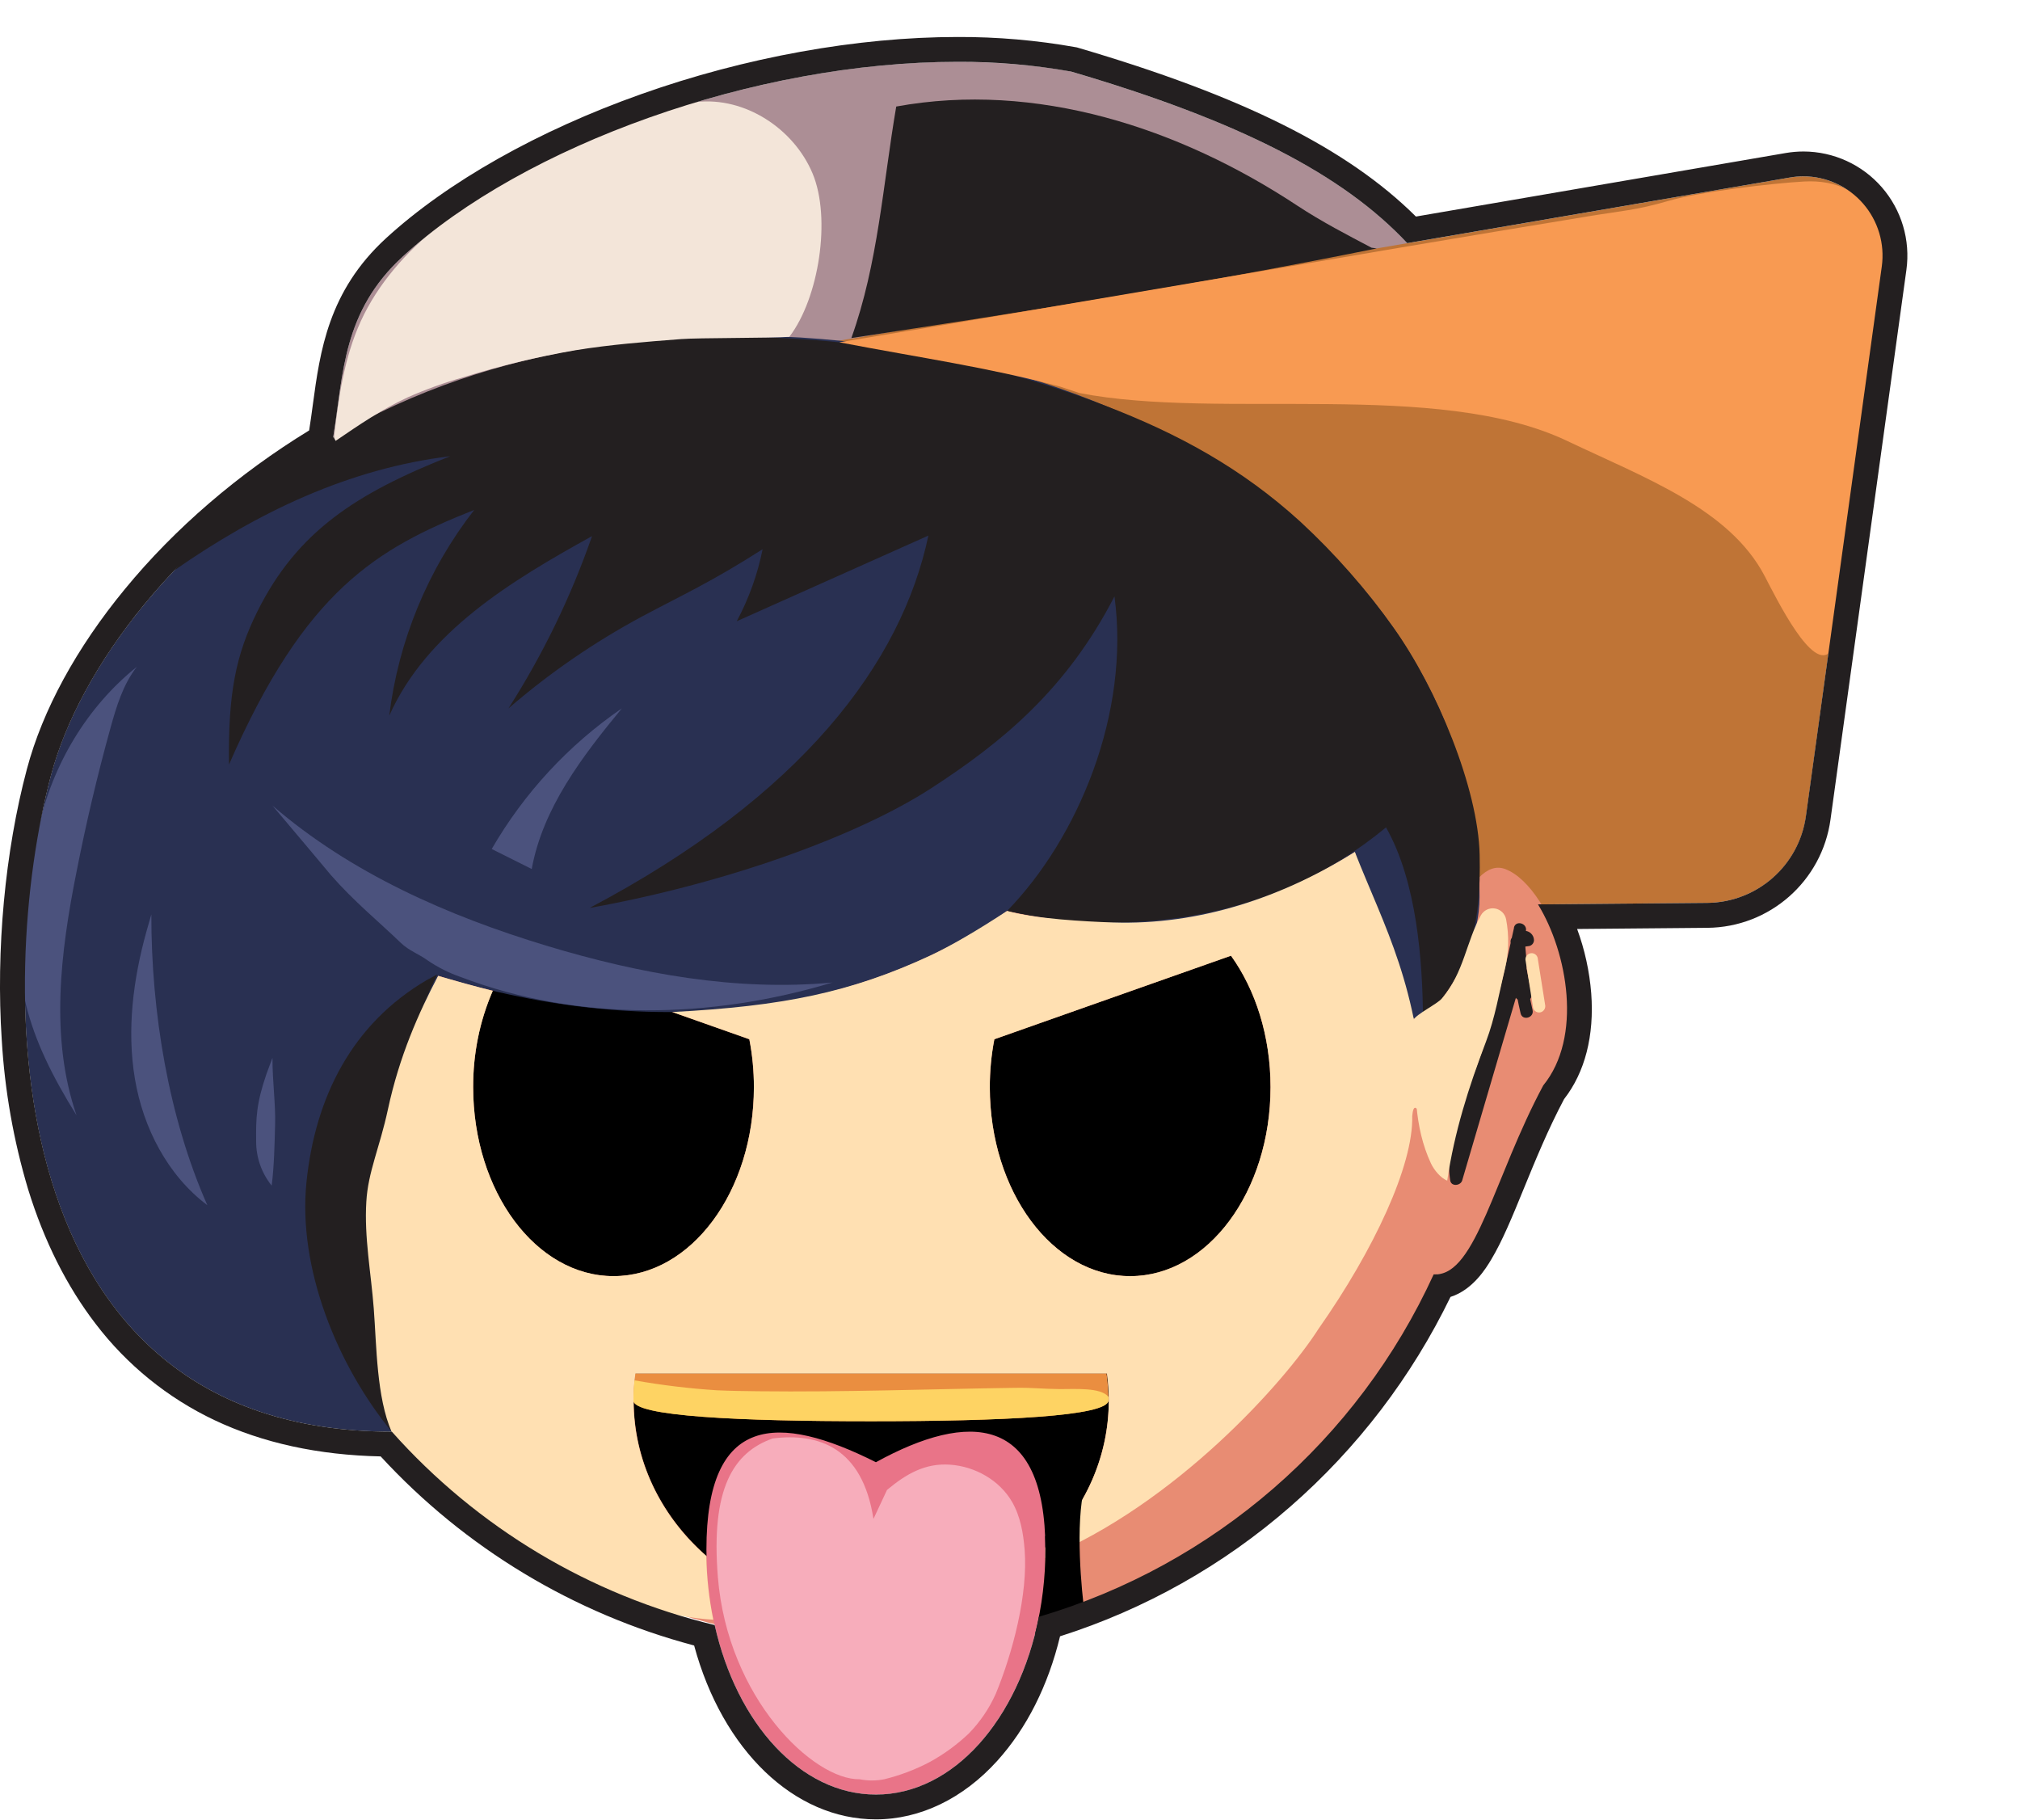
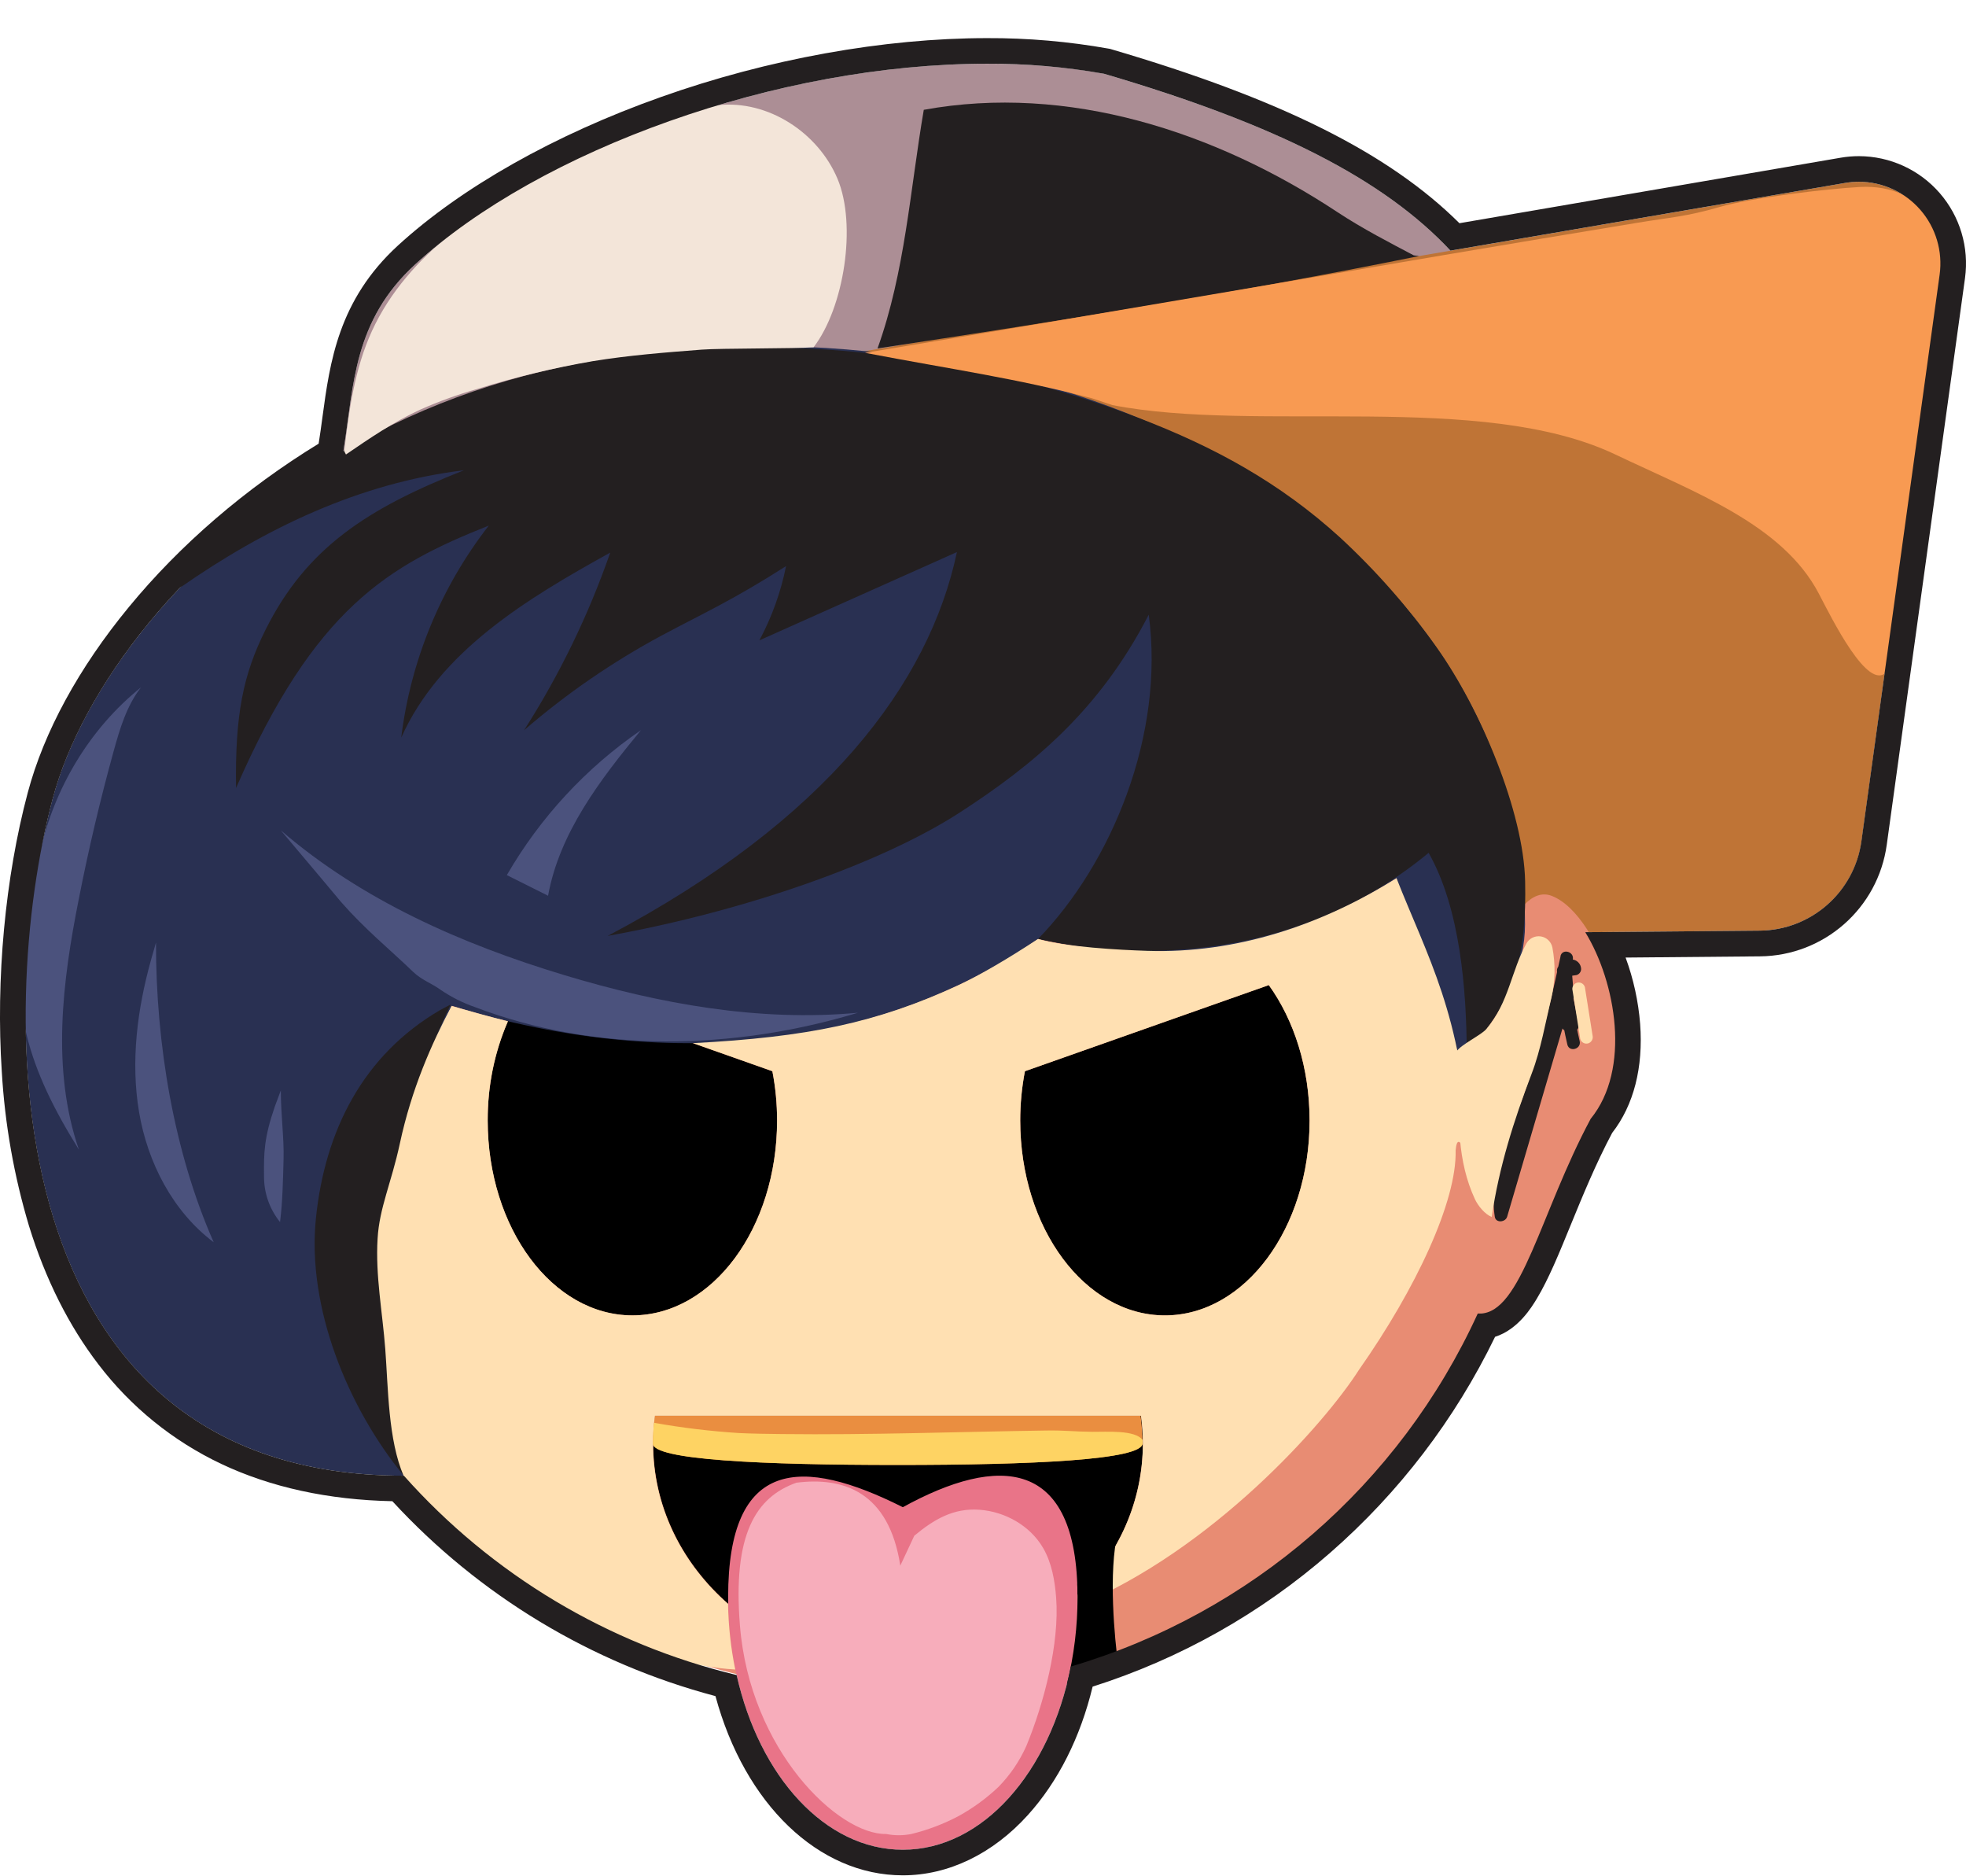
- <svg xmlns="http://www.w3.org/2000/svg" viewBox="0 0 813.38 732.44">
+ <svg xmlns="http://www.w3.org/2000/svg" viewBox="0 0 768.03 732.44">
  <defs>
-     <style>.cls-1{fill:none;}.cls-2{fill:#ac8e95;}.cls-3{fill:#bf7436;}.cls-4{fill:#e88c73;}.cls-5{fill:#e97488;}.cls-6{fill:#ea8e40;}.cls-7{fill:#293052;}.cls-12,.cls-8{fill:#231f20;}.cls-9{clip-path:url(#clip-path);}.cls-10{clip-path:url(#clip-path-2);}.cls-11{clip-path:url(#clip-path-3);}.cls-12{stroke:#231f20;stroke-miterlimit:10;}.cls-13{fill:#ffdeae;}.cls-14{clip-path:url(#clip-path-4);}.cls-15{fill:#ffe0b2;}.cls-16{fill:#4b527d;}.cls-17{fill:#f7adbb;}.cls-18{clip-path:url(#clip-path-5);}.cls-19{fill:#f3e5d9;}.cls-20{clip-path:url(#clip-path-6);}.cls-21{fill:#f89a52;}.cls-22{fill:#fed363;}</style>
+     <style>.cls-1{fill:none;}.cls-2{fill:#ac8e95;}.cls-3{fill:#bf7436;}.cls-4{fill:#e88c73;}.cls-5{fill:#e97488;}.cls-6{fill:#ea8e40;}.cls-7{fill:#293052;}.cls-12,.cls-8{fill:#231f20;}.cls-9{clip-path:url(#clip-path);}.cls-10{clip-path:url(#clip-path-2);}.cls-11{clip-path:url(#clip-path-3);}.cls-12{stroke:#231f20;stroke-miterlimit:10;}.cls-13{fill:#ffdeae;}.cls-14{clip-path:url(#clip-path-4);}.cls-15{fill:#ffe0b2;}.cls-16{fill:#4b527d;}.cls-17{fill:#f7adbb;}.cls-18{fill:#f3e5d9;}.cls-19{fill:#f89a52;}.cls-20{fill:#fed363;}</style>
    <clipPath id="clip-path" transform="translate(0 14.89)">
      <path class="cls-1" d="M554.4,85.11c-74.26,15-142.94,25.68-211.59,36.09C353.58,91.26,355.53,59.32,360.88,28c56.23-10.25,113.85,8.43,161.55,39.93,9.9,6.53,20.55,12,29.85,16.91" />
    </clipPath>
    <clipPath id="clip-path-2" transform="translate(0 14.89)">
      <path class="cls-1" d="M70.27,214.68c33.53-23.39,70.4-41,111-45.91-37.76,14.93-61.58,30.29-77.59,62.41-8.71,17.48-11.88,33-11.47,61.71,30.72-70.42,59.74-87,98.74-102.5a168.11,168.11,0,0,0-34.21,82.83c15.07-33.82,49.25-54.36,81.65-72.28a330.32,330.32,0,0,1-33.66,69.37,297.91,297.91,0,0,1,53.77-37c16.59-8.86,27.71-13.77,48.58-27.1a105.33,105.33,0,0,1-10.42,29l77.17-34.48c-10.89,51.38-51,104.81-136.43,149.91,54.33-9.76,107.6-28.75,137.67-48.27,28.22-18.32,54.33-39.56,73.69-77.17,6.34,47.11-14.62,97.22-43.23,126.63,47.14,10.47,106.09,4.87,152.57-33.63C570.54,340.1,572.85,372,573,395.84c19.36-19.43,23.38-39.13,22.8-66.55-.57-26.91-17.38-67.21-34.51-91.26a275.66,275.66,0,0,0-37.68-42.9c-23.52-21.44-49.17-35.47-78.9-46.83a418.52,418.52,0,0,0-170.95-27C198.13,125,127.33,152.87,75.44,208Z" />
    </clipPath>
    <clipPath id="clip-path-3" transform="translate(0 14.89)">
      <path class="cls-1" d="M176.06,377.42c-27,55.84-32.29,123.63-18.33,184.05-22-26.78-37.84-65.89-34.33-100.39s18.52-63.89,48.44-81.42Z" />
    </clipPath>
    <clipPath id="clip-path-4" transform="translate(0 14.89)">
      <path class="cls-1" d="M570.7,405.83c-1.43,16.06-1.32,33.07,5.51,47.68,1.24,2.63,3.91,5.87,6.53,6.9,2.89-19.52,8.58-37.52,15.63-56,3.62-9.48,5.32-19.81,7.72-29.67a47.63,47.63,0,0,0,.37-19.51,5.47,5.47,0,0,0-10.15-1.65c-5.91,10.57-6.84,23.08-15.63,33.41-2,2.37-10.07,6.16-11.69,8.81-4,6.49,1.37,16.58,2.87,24" />
-     </clipPath>
-     <clipPath id="clip-path-5" transform="translate(0 14.89)">
-       <path class="cls-1" d="M134.49,161.33c1.78-16,4.1-32.3,10.83-47,6.9-15,18.18-27.76,31.1-38.08s27.48-18.4,42.26-25.82c5.63-2.83,11.31-5.58,17.08-8.12,6.81-3,37.33-15.33,44.72-16.14,19.48-2.13,39.11,10.68,46.7,28.73s2.57,50.27-9.35,65.81c-7.08.55-36.54.36-43.62.91-14.25,1.1-28.53,2.21-42.64,4.51A349.39,349.39,0,0,0,186.5,137a171.3,171.3,0,0,0-22.36,8.08c-10.27,4.73-19.66,11.14-29,17.52" />
-     </clipPath>
-     <clipPath id="clip-path-6" transform="translate(0 14.89)">
-       <path class="cls-1" d="M434.56,143.32c56.87,11.07,144.06-5.57,196.42,19.27,31.54,15,65.42,27.41,79.54,54.34,5.09,9.72,19.37,38.8,26.54,30.5,2.91-3.36,1.6-10.36,2.72-14.66,11-42.47,14.09-90.26,17.66-134,.72-8.81,2.82-17.23-1.29-25-6-11.42-16.8-16.3-29.67-15.59S684.16,62.35,671.79,66c-13,3.79-19.07,4-32.44,6.22C539.28,88.63,438,106.46,337.93,122.91c34.68,6.61,58.74,9.89,88.81,17.8Z" />
    </clipPath>
  </defs>
  <g id="Layer_2" data-name="Layer 2">
    <g id="Layer_3" data-name="Layer 3">
      <path class="cls-2" d="M603.32,160.26c16.26,83-105,153.1-234.51,153.1S120.87,243.74,134.3,160.26c4-24.92,3.73-49.74,27.91-71.9C220.46,35,341.26-2.56,431.29,13.92,551.49,49.2,589.46,89.55,603.32,160.26Z" transform="translate(0 14.89)" />
      <path class="cls-3" d="M757.73,92.37a31.89,31.89,0,0,0-37-35.8l-3.36.58L314.12,126.34l141,224.31,232.35-2.06a40.48,40.48,0,0,0,39.74-34.94Z" transform="translate(0 14.89)" />
      <path class="cls-4" d="M606.18,335c-3.78-1.44-7.31,0-10.62,3.37-25-113.63-126.22-198.68-247.35-198.68C208.34,139.73,95,253.12,95,393S208.34,646.25,348.21,646.25c102.37,0,190.54-60.74,230.47-148.14,16.82,1.27,24.12-38.76,44.12-76C644.27,395.75,625.57,342.45,606.18,335Z" transform="translate(0 14.89)" />
      <g id="Eyes">
        <path d="M400.39,403.49l95.28-33.64c9.86,13.7,15.93,32.35,15.93,52.92,0,42-25.31,76.09-56.52,76.09s-56.52-34.07-56.52-76.09A101.69,101.69,0,0,1,400.39,403.49Z" transform="translate(0 14.89)" />
        <path d="M301.72,403.49l-95.28-33.64c-9.85,13.7-15.93,32.35-15.93,52.92,0,42,25.31,76.09,56.53,76.09s56.52-34.07,56.52-76.09A100.88,100.88,0,0,0,301.72,403.49Z" transform="translate(0 14.89)" />
      </g>
      <path id="openMouth" d="M255.17,548.86c0,48,42.82,86.95,95.65,86.95s95.65-38.93,95.65-86.95a79.7,79.7,0,0,0-.74-10.87H255.91A79.7,79.7,0,0,0,255.17,548.86Z" transform="translate(0 14.89)" />
      <path class="cls-5" d="M420.94,608.89c0,54.49-30.56,98.66-68.24,98.66s-68.25-44.17-68.25-98.66,28.88-54.9,68.25-35.12C390.08,553.2,420.94,554.39,420.94,608.89Z" transform="translate(0 14.89)" />
      <path id="openMouth-2" data-name="openMouth" class="cls-6" d="M255,548.86c0,6.45,42.83,8.41,95.66,8.41s95.65-2,95.65-8.41a81.33,81.33,0,0,0-.74-10.87H255.79A79.7,79.7,0,0,0,255,548.86Z" transform="translate(0 14.89)" />
      <path class="cls-7" d="M20.49,297.31C41.39,218.68,155.72,107,330.74,121.59,490.43,134.89,596,232,595.76,346.17c0,15.92-7.46,33.66-25.12,52.17-12.82-28.49-19.94-52.17-25.09-70.24-46.28,29.26-90.47,34.42-140,23.74-58.69,41.15-141.23,53.4-229.06,26.1-41.53,84.27-25.94,128.76-18.72,183.53C-2.51,561.47-1.57,380.32,20.49,297.31Z" transform="translate(0 14.89)" />
      <path class="cls-8" d="M609.65,358.57c-3,13.62-6,27.25-9.95,40.62q-3,10-6.75,19.63c-2.47,6.27-5.09,12.49-7,18.95-2.15,7.36-3.17,14.94-2,22.56.38,2.58,4.18,2.18,4.82,0l18.8-63.93,5.33-18.13-4.57.6A15.77,15.77,0,0,1,610,385.5c.1,3.21,5.06,3.23,5,0l-.18-9.82-4.91.66,2,10.07,4.82-1.33-1.86-5.95-1-3.2a7,7,0,0,0-1.22-2.94,2.86,2.86,0,0,0-4.53.65,3.79,3.79,0,0,0,.63,4.28,3.36,3.36,0,0,0,4.81-.31c1.22-1.32,1.31-3.17,1.18-4.86-.17-2.1-.38-4.2-.53-6.3,0-.14,0-2,.05-2s-.25.35-.34.33c-.65-.19-1.19-.13-1.24-1.24l1.83-2.41-4.43.62a2.51,2.51,0,0,0-1.84,2.41,161.93,161.93,0,0,0,4.05,28.91c.73,3.13,5.55,1.8,4.82-1.33a154.59,154.59,0,0,1-3.87-27.58l-1.84,2.41,4.44-.62a2.49,2.49,0,0,0,1.84-2.41,3.85,3.85,0,0,0-3.92-3.71,4.49,4.49,0,0,0-4.37,3.47c-.57,2.06-.07,4.42.1,6.51.1,1.13.22,2.26.29,3.39,0,.23,0,.81,0,.89-.1.31-.11.39,0,.23a1.54,1.54,0,0,1,1-.54l1.27.34a1.68,1.68,0,0,1,.67,1.07c0,.19,0,.21,0,.07,0-.7-.31-.19-1,1.51l-1.26.34-.88-.22-1.14-1.5,3.43,11c1,3.09,5.43,1.81,4.82-1.33l-2-10.07c-.54-2.78-5-2.12-4.91.67l.18,9.82h5a21.66,21.66,0,0,0-2.34-9.16c-1-2-4-1.36-4.57.6l-18.8,63.93L583.93,459h4.82c-1.94-13,3.84-25.78,8.51-37.57a292.37,292.37,0,0,0,12-38.81c1.83-7.55,3.5-15.13,5.16-22.72.69-3.14-4.13-4.48-4.82-1.33Z" transform="translate(0 14.89)" />
      <g class="cls-9">
        <rect class="cls-8" x="329.55" width="249.23" height="185.14" />
      </g>
      <g class="cls-10">
        <rect class="cls-8" x="10" y="108.92" width="620.98" height="333.33" />
      </g>
      <g class="cls-11">
        <rect class="cls-12" x="93.56" y="373.67" width="107.02" height="228.12" />
      </g>
      <path class="cls-13" d="M614.33,372l3,18.88a2.51,2.51,0,0,0,3.07,1.75,2.57,2.57,0,0,0,1.75-3.08l-3-18.88a2.5,2.5,0,0,0-4.82,1.33Z" transform="translate(0 14.89)" />
      <g class="cls-14">
        <rect class="cls-15" x="554.65" y="344.18" width="60.47" height="144.79" />
      </g>
      <path class="cls-15" d="M573.62,431.59c-2.34-49.77-16-72.84-28.07-103.49-29.38,18.37-62.68,29.49-97.31,28.38-10.9-.35-32-1.49-42.73-4.64-11.67,7.63-22.72,14.16-31,18-32,14.82-59.29,20.36-103.77,22.69h0l31,10.95a100.88,100.88,0,0,1,1.84,19.28c0,42-25.31,76.09-56.52,76.09s-56.53-34.07-56.53-76.09A96.25,96.25,0,0,1,198.42,384h0c-7.9-2-15-4-22-6-7.87,14.85-15.64,32.4-20.22,53.74-3.31,15.39-8,25.1-8.69,37.11-.89,14.42,1.91,28.76,3,43.16,1.15,15.2,1.12,35.54,7.18,49.52,3.66,8.44,8.86,11.17,15.19,17.84,23,24.27,58.27,44.22,90.34,53.65a113.73,113.73,0,0,0,24,4.15,139.37,139.37,0,0,1-2.81-25.61c-18.07-15.82-29.31-38-29.31-62.64a79.7,79.7,0,0,1,.74-10.87H445.73a79.7,79.7,0,0,1,.74,10.87c0,22.84-9.69,43.62-25.54,59.14,0,.3,0,.59,0,.89,0,1.14,0,2.27-.05,3.4,52.75-21.89,96.45-71,110-92.22,22.41-31.91,38.25-65.93,37.77-85.71C569.54,424.17,574.1,441.8,573.62,431.59ZM455.08,498.86c-31.22,0-56.52-34.07-56.52-76.09a101.69,101.69,0,0,1,1.83-19.28l95.28-33.64c9.86,13.7,15.93,32.35,15.93,52.92C511.6,464.79,486.29,498.86,455.08,498.86Z" transform="translate(0 14.89)" />
      <path d="M436.52,580.9c-2.51,8.2-12.45,14.54-15.58,22.53a2.47,2.47,0,0,0-.1.29c.06,1.66.1,3.39.1,5.17a138.26,138.26,0,0,1-4.11,33.78c1,.76,3,1.49,3.61,1.91a2.42,2.42,0,0,0,1.92.23,6.84,6.84,0,0,0,4.58-4.55c.76-2.11,10.13-3.52,9.81-5.75-1.18-8.13-3.94-35.82,0-51.11Z" transform="translate(0 14.89)" />
      <path class="cls-16" d="M220.38,365.94c-39.95-12.05-79.07-29.26-110.67-56.52,11.06,13.05,23.55,28,23.55,28,9.37,10.68,18.71,18.21,28.16,27.29,3.32,3.19,7.14,4.39,10.86,7.09a56.46,56.46,0,0,0,13.22,6.63c47.47,18.12,101,16.89,149.69,2.22C296.53,384.26,257.55,377.15,220.38,365.94Z" transform="translate(0 14.89)" />
      <path class="cls-16" d="M44.46,278.26c2.41-8.7,5.07-17.59,10.63-24.7C35,269.68,21.14,293,15.57,318.15,15,321,10,340.89,10,340.89c-7,36.54,1.15,61.66,20.83,93.25-10.79-31.3-6.49-65.65,0-98.13Q36.54,306.9,44.46,278.26Z" transform="translate(0 14.89)" />
      <path class="cls-16" d="M59,360c-5.38,19.29-8,39.67-4.68,59.41s13.16,38.86,29.17,50.89C67.87,435,60.88,392.55,60.94,353.22Z" transform="translate(0 14.89)" />
      <path class="cls-16" d="M107.34,417.34c-4.21,12.23-4.29,18-4.2,27.24a28.15,28.15,0,0,0,6.26,17.83c1-7.9,1.17-16.77,1.38-24.73.22-8.12-1.07-17-1.07-26.7Z" transform="translate(0 14.89)" />
      <path class="cls-16" d="M214.1,335c4.45-24.62,20.39-45.41,36.3-64.72A174.83,174.83,0,0,0,198,326.9l16,8Z" transform="translate(0 14.89)" />
      <path class="cls-17" d="M346.16,701.4a25.3,25.3,0,0,0,9.9,0,80.1,80.1,0,0,0,18.42-7A75.52,75.52,0,0,0,390.08,683a55,55,0,0,0,10.88-16c6.85-16.6,13-40,11.63-57.91-.53-6.73-1.71-13.58-5.1-19.41-5.06-8.7-14.86-14.21-24.91-14.92s-17.67,3.71-25.41,10.16l-5.46,11.67c-4.46-28.87-22.25-34.7-40.58-32.39-15.89,5.63-24.94,20.23-22.07,55.79C293,668.79,327.52,701.75,346.16,701.4Z" transform="translate(0 14.89)" />
-       <g class="cls-18">
-         <rect class="cls-19" x="103.12" y="24.89" width="247.54" height="174.48" />
-       </g>
-       <g class="cls-20">
-         <rect class="cls-21" x="284.45" y="54.59" width="528.92" height="230.57" />
-       </g>
+       <path class="cls-18" d="M280.48,26.2c-7.39.81-37.91,13.14-44.72,16.14-5.77,2.54-11.45,5.29-17.08,8.12C203.9,57.88,189.34,66,176.42,76.28s-24.2,23-31.1,38.08c-6.73,14.67-9,30.93-10.83,47l.66,1.26c9.33-6.38,18.72-12.79,29-17.52A171.3,171.3,0,0,1,186.5,137a349.39,349.39,0,0,1,45.07-10.83c14.11-2.3,28.39-3.41,42.64-4.51,7.08-.55,36.54-.36,43.62-.91,11.92-15.54,16.94-47.75,9.35-65.81S300,24.07,280.48,26.2Z" transform="translate(0 14.89)" />
+       <path class="cls-19" d="M726.48,58.14c-12.87.71-42.32,4.21-54.69,7.81-13,3.79-19.07,4-32.44,6.22C539.28,88.63,438,106.46,337.93,122.91c34.68,6.61,58.74,9.89,88.81,17.8l7.82,2.61c56.87,11.07,144.06-5.57,196.42,19.27,31.54,15,65.42,27.41,79.54,54.34,5.09,9.72,19.37,38.8,26.54,30.5,2.91-3.36,1.6-10.36,2.72-14.66,11-42.47,14.09-90.26,17.66-134,.72-8.81,2.82-17.23-1.29-25C750.15,62.31,739.35,57.43,726.48,58.14Z" transform="translate(0 14.89)" />
      <path class="cls-8" d="M385.58,10a254.32,254.32,0,0,1,45.71,3.92C499.1,33.82,540.74,55.34,566.64,83L717.38,57.15l3.36-.58a32.23,32.23,0,0,1,5.49-.47,31.91,31.91,0,0,1,31.5,36.27L727.17,313.65a40.48,40.48,0,0,1-39.74,34.94l-68.14.6c12,19.55,17.92,53.52,2.12,72.89-19.69,36.7-27.07,76.06-43.35,76.06l-.77,0A253.88,253.88,0,0,1,418.33,636c-8.15,41.32-34.45,71.56-65.63,71.56-30.35,0-56.06-28.64-64.93-68.24a253.08,253.08,0,0,1-130-77.86v0c-160.24,0-159.3-181.15-137.24-264.16C32,254.2,71.5,201.16,133.74,164.44c.15-1.39.33-2.78.56-4.18,4-24.92,3.73-49.74,27.91-71.9C211,43.62,303.82,10,385.58,10m0-10C345.27,0,300,8.16,258.21,23c-41.46,14.68-77.95,35.29-102.75,58-23.3,21.35-26.59,45.57-29.49,67-.46,3.42-.94,7-1.49,10.39-28.56,17.47-54.12,39.45-74.13,63.8C30.8,245.91,17.13,271,10.83,294.74,2,327.87-1.67,367.57.7,403.66a263.58,263.58,0,0,0,10.63,60.26c6.43,20.83,15.56,39,27.14,54.09a130.46,130.46,0,0,0,47.94,38.84c19.36,9.16,41.83,14.06,66.87,14.58A263.22,263.22,0,0,0,279.5,647.55c11.41,42.13,40.26,70,73.2,70,17.78,0,35.14-8.37,48.87-23.58,11.83-13.09,20.5-30.33,25.27-50.12a261,261,0,0,0,92.74-52.23,266,266,0,0,0,64.48-84.4c9.09-2.88,14.4-11.72,16.37-15,4.54-7.55,8.56-17.37,13.21-28.75,4.57-11.16,9.73-23.78,16.16-35.89C638.24,416.76,642,402,640.73,385a97.16,97.16,0,0,0-5.68-25.9l52.47-.47A50.48,50.48,0,0,0,737.08,315L767.64,93.74A41.91,41.91,0,0,0,726.23,46.1a42.36,42.36,0,0,0-7.18.61l-3.37.58-145.54,25c-27.63-27.45-69.94-48.54-136-67.94l-.5-.15-.51-.09A264.89,264.89,0,0,0,385.58,0Z" transform="translate(0 14.89)" />
-       <path class="cls-22" d="M350.7,557.27c52.82,0,95.65-2,95.65-8.41,0-.46,0-.91,0-1.37-3-4-14.08-3.1-19.53-3.16-7.75-.08-10.47-.62-18.07-.51-34.38.5-69,1.78-103.42,1.38-5.56-.07-11.12-.13-16.66-.39a299.81,299.81,0,0,1-33.18-4,77.61,77.61,0,0,0-.42,8.1C255,555.31,297.87,557.27,350.7,557.27Z" transform="translate(0 14.89)" />
+       <path class="cls-20" d="M350.7,557.27c52.82,0,95.65-2,95.65-8.41,0-.46,0-.91,0-1.37-3-4-14.08-3.1-19.53-3.16-7.75-.08-10.47-.62-18.07-.51-34.38.5-69,1.78-103.42,1.38-5.56-.07-11.12-.13-16.66-.39a299.81,299.81,0,0,1-33.18-4,77.61,77.61,0,0,0-.42,8.1C255,555.31,297.87,557.27,350.7,557.27Z" transform="translate(0 14.89)" />
    </g>
  </g>
</svg>
